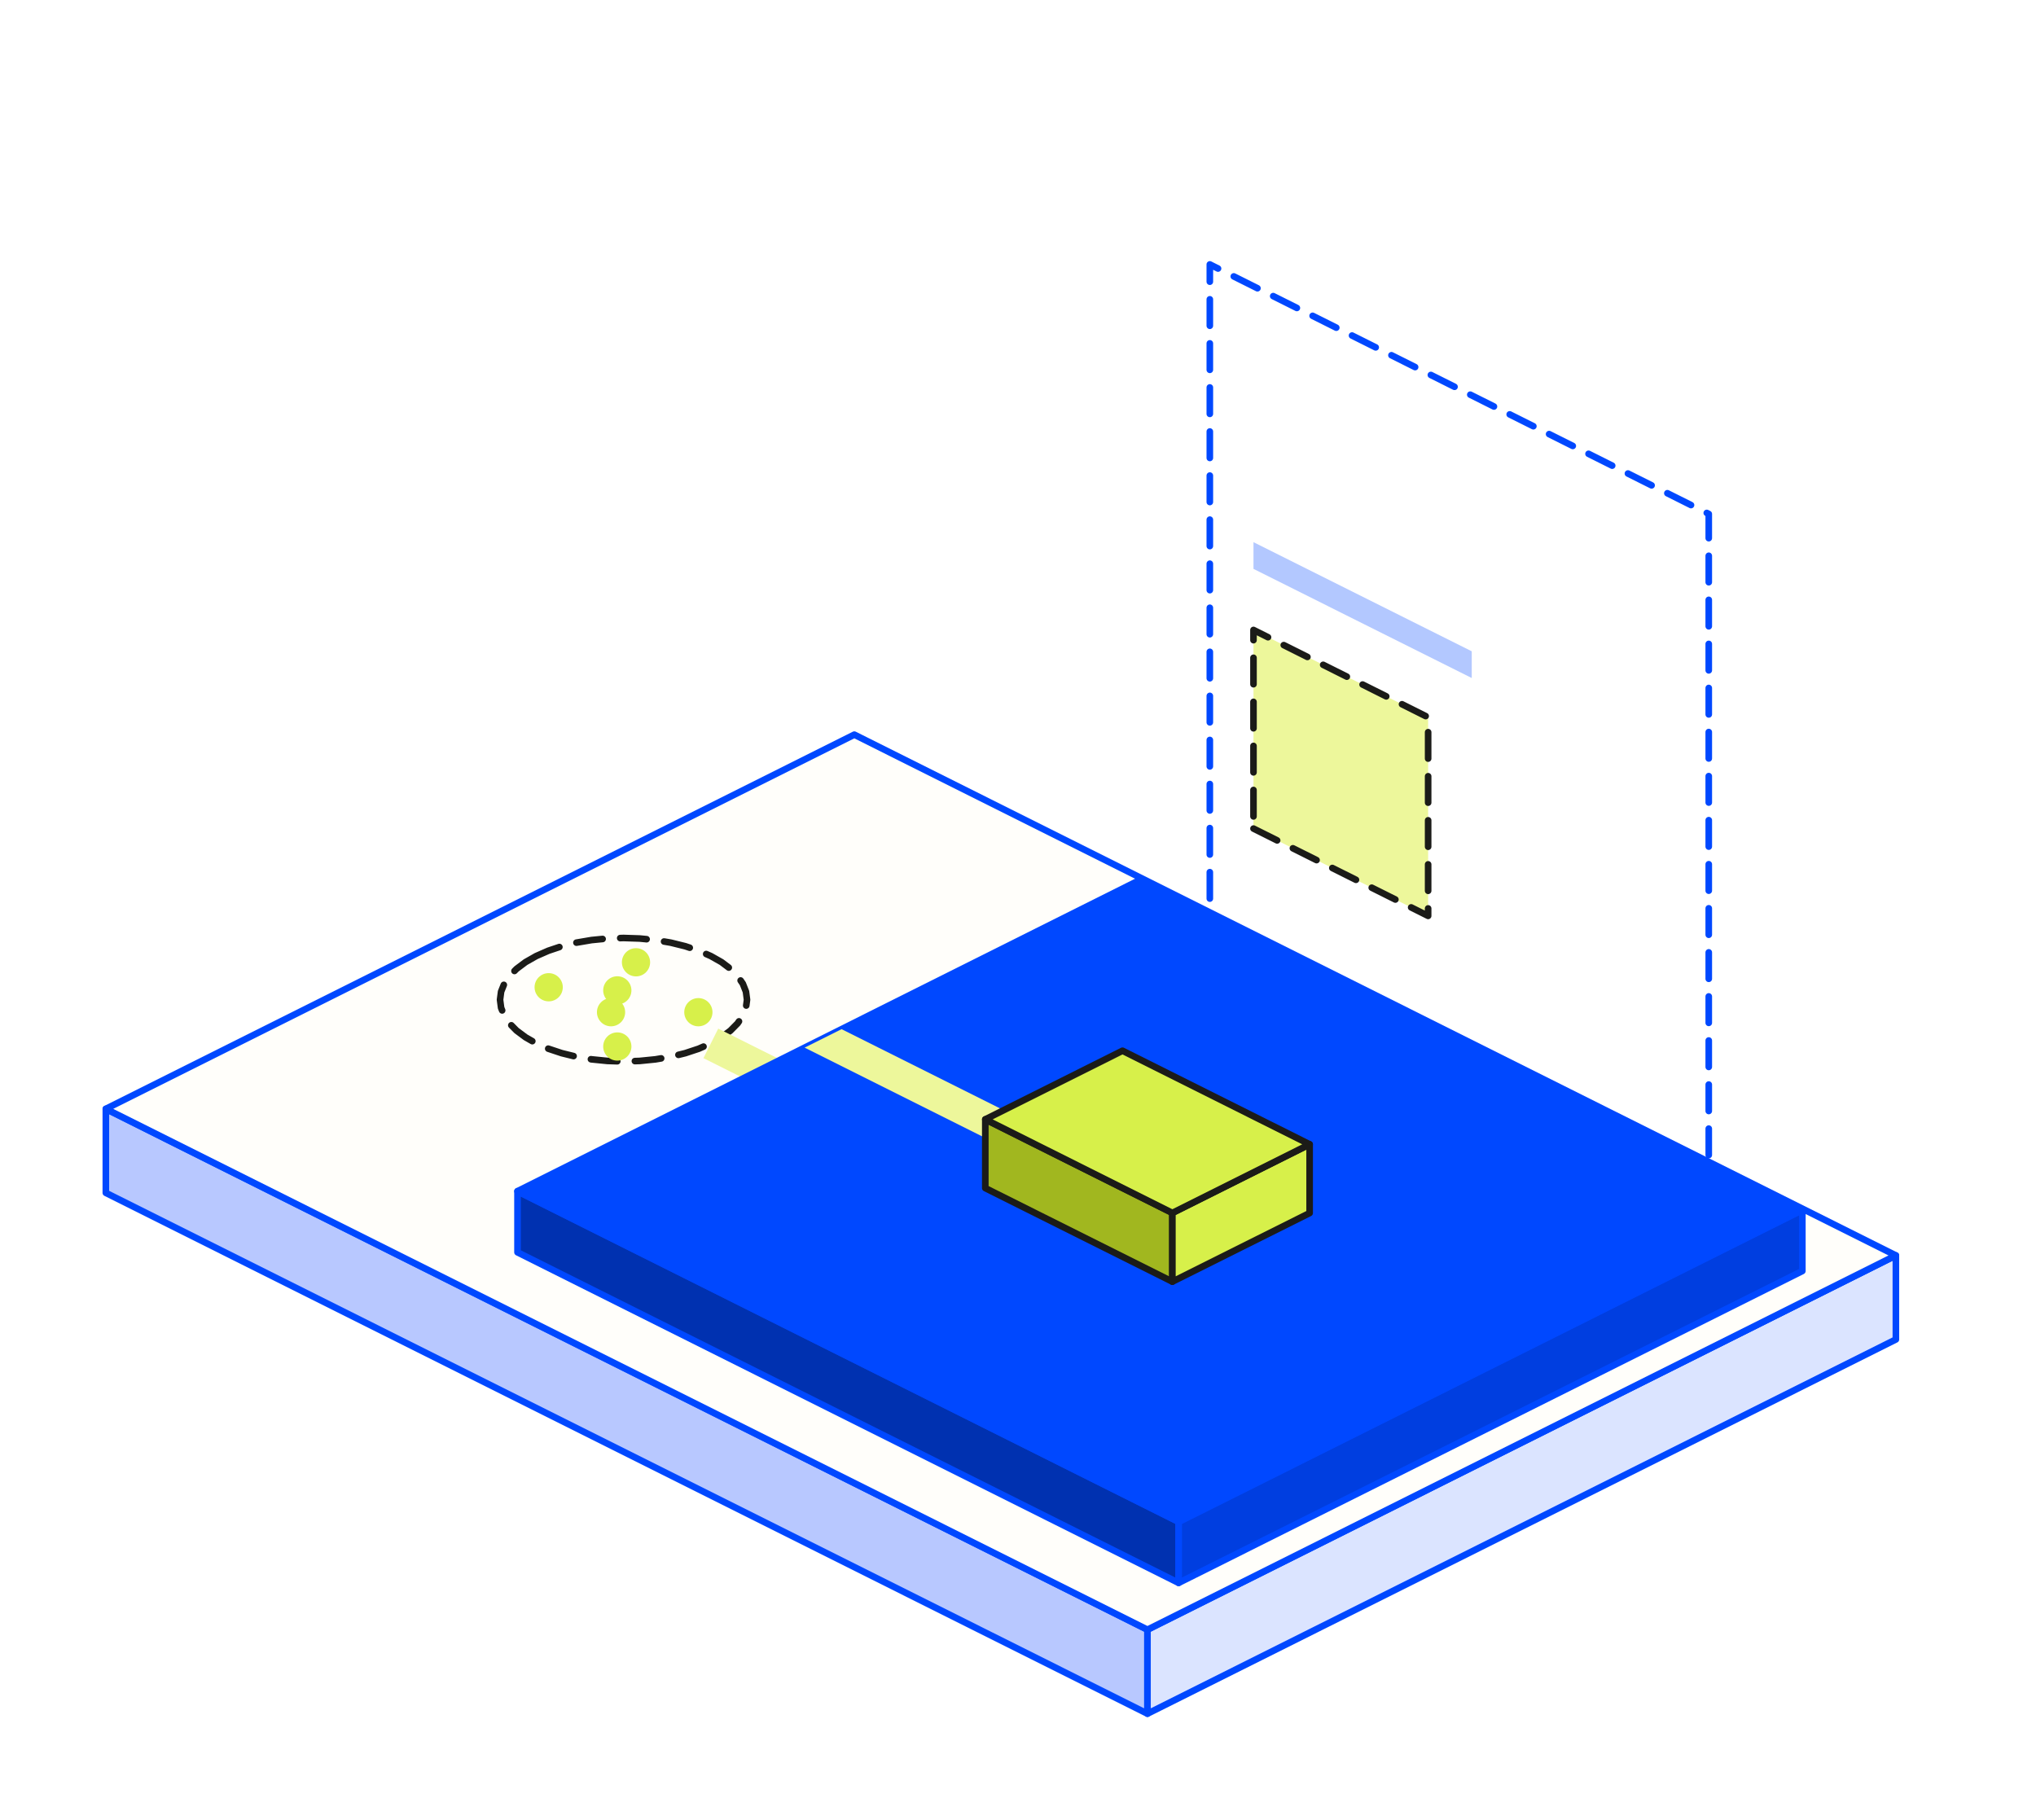
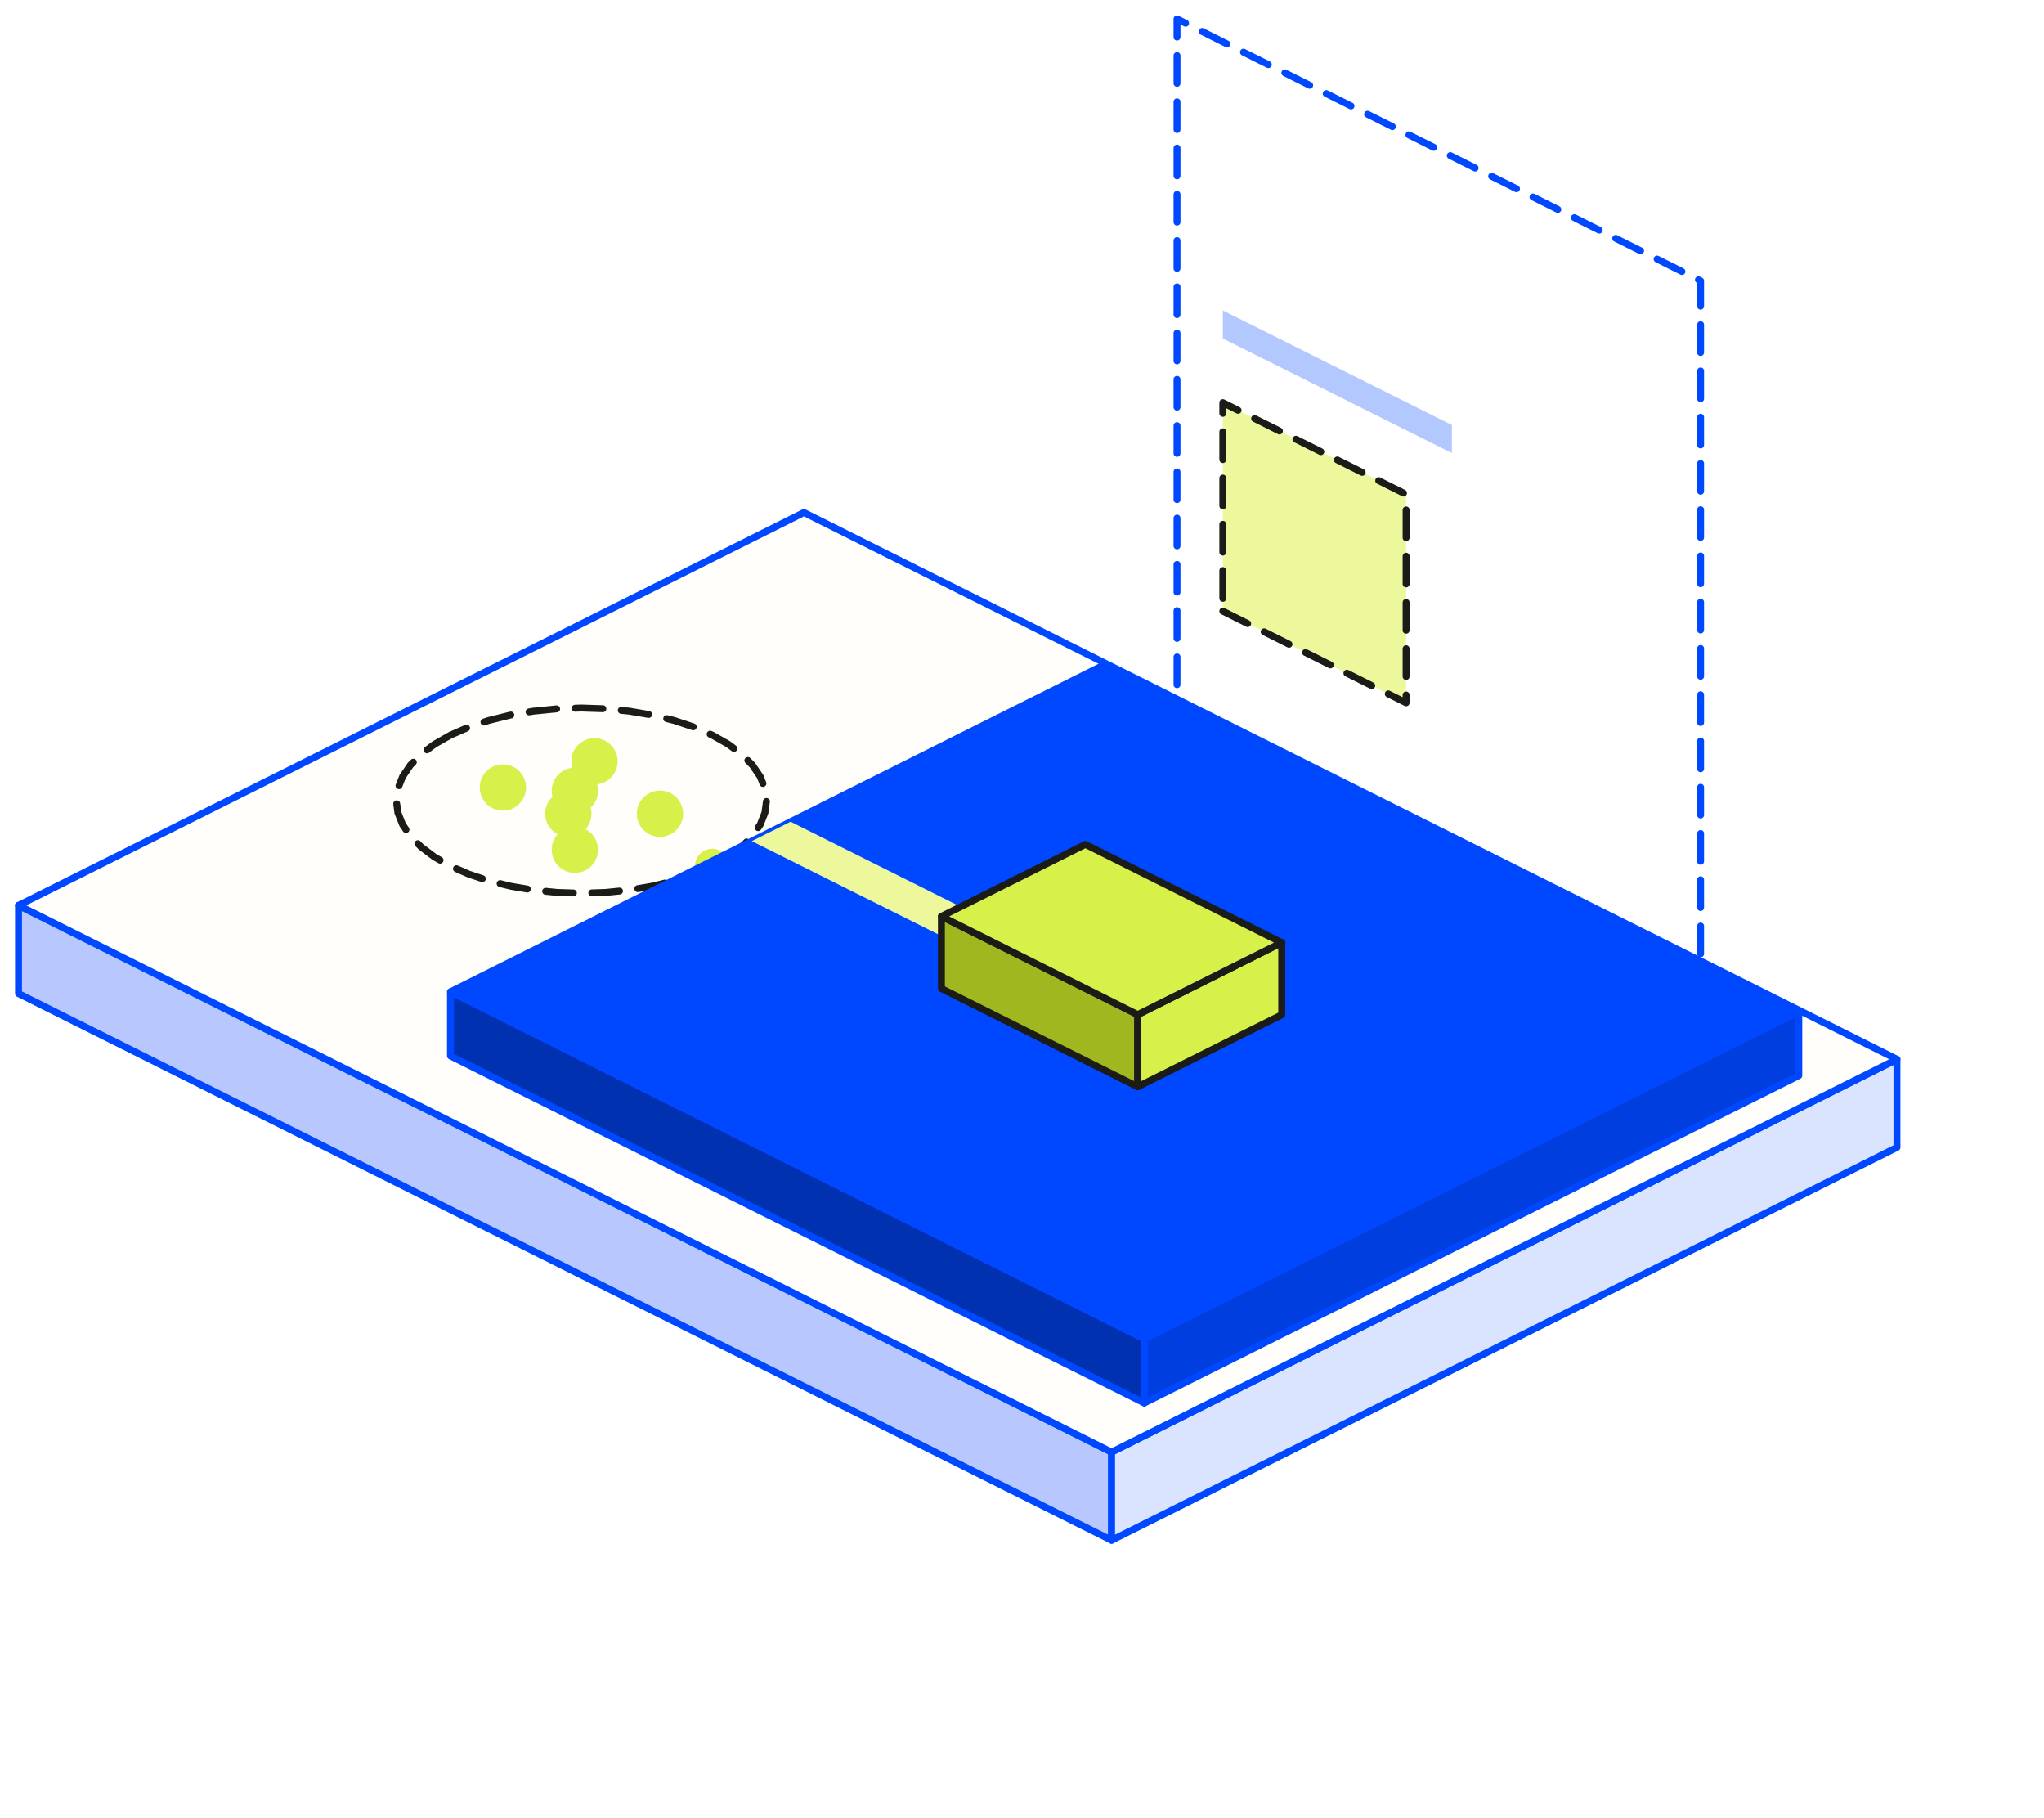
- <svg xmlns="http://www.w3.org/2000/svg" viewBox="570.12 196.34 461.65 412.52" width="462" height="413" aria-hidden="true">
+ <svg xmlns="http://www.w3.org/2000/svg" viewBox="590.12 252.22 441.65 392.52" width="442" height="393" aria-hidden="true">
  <defs>
    <clipPath id="rules-unwritten-clip0">
      <polygon points="978.79,470.63 828.88,395.66 687.46,466.38 837.37,541.35" />
    </clipPath>
  </defs>
  <polygon points="830.3,584.86 594.12,466.76 594.12,447.71 830.3,565.81" fill="#B8C8FF" stroke="#0048FF" stroke-width="1.5" stroke-linejoin="round" stroke-linecap="round" vector-effect="non-scaling-stroke" />
  <polygon points="1000,500 830.3,584.86 830.3,565.81 1000,480.95" fill="#DBE4FF" stroke="#0048FF" stroke-width="1.5" stroke-linejoin="round" stroke-linecap="round" vector-effect="non-scaling-stroke" />
  <polygon points="1000,480.95 763.83,362.85 594.12,447.71 830.3,565.81" fill="#FFFEFA" stroke="#0048FF" stroke-width="1.5" stroke-linejoin="round" stroke-linecap="round" vector-effect="non-scaling-stroke" />
-   <polyline points="691.7,413.06 689.29,414.43 687.25,415.96 685.63,417.6 684.46,419.33 683.74,421.13 683.5,422.96 683.74,424.79 684.46,426.58 685.63,428.32 687.25,429.96 689.29,431.48 691.7,432.86 694.46,434.07 697.5,435.08 700.79,435.89 704.26,436.48 707.85,436.84 711.5,436.96 715.16,436.84 718.75,436.48 722.22,435.89 725.5,435.08 728.55,434.07 731.3,432.86 733.72,431.48 735.75,429.96 737.37,428.32 738.55,426.58 739.26,424.79 739.5,422.96 739.26,421.13 738.55,419.33 737.37,417.6 735.75,415.96 733.72,414.43 731.3,413.06 728.55,411.85 725.5,410.83 722.22,410.02 718.75,409.43 715.16,409.08 711.5,408.96 707.85,409.08 704.26,409.43 700.79,410.02 697.5,410.83 694.46,411.85 691.7,413.06" fill="none" stroke="#1B1B18" stroke-width="1.5" stroke-linejoin="round" stroke-linecap="round" vector-effect="non-scaling-stroke" stroke-dasharray="6 4" />
-   <circle cx="728.47" cy="425.79" r="3.2" fill="#D7F04A" />
-   <circle cx="714.33" cy="414.47" r="3.2" fill="#D7F04A" />
-   <circle cx="708.67" cy="425.79" r="3.2" fill="#D7F04A" />
-   <circle cx="694.53" cy="420.13" r="3.2" fill="#D7F04A" />
-   <circle cx="710.09" cy="433.57" r="3.2" fill="#D7F04A" />
-   <circle cx="710.09" cy="420.84" r="3.2" fill="#D7F04A" />
-   <polyline points="731.3,432.86 763.83,449.12" fill="none" stroke="#EDF79B" stroke-width="7.5" stroke-linejoin="miter" stroke-linecap="butt" vector-effect="non-scaling-stroke" />
+   <polyline points="687.46,410.94 684.01,412.9 681.11,415.08 678.79,417.42 677.11,419.9 676.09,422.47 675.75,425.08 676.09,427.69 677.11,430.26 678.79,432.73 681.11,435.08 684.01,437.26 687.46,439.22 691.4,440.95 695.75,442.4 700.44,443.56 705.39,444.4 710.52,444.91 715.75,445.08 720.97,444.91 726.1,444.4 731.05,443.56 735.75,442.4 740.1,440.95 744.03,439.22 747.48,437.26 750.39,435.08 752.7,432.73 754.38,430.26 755.4,427.69 755.75,425.08 755.4,422.47 754.38,419.9 752.7,417.42 750.39,415.08 747.48,412.9 744.03,410.94 740.1,409.21 735.75,407.76 731.05,406.6 726.1,405.76 720.97,405.25 715.75,405.08 710.52,405.25 705.39,405.76 700.44,406.6 695.75,407.76 691.4,409.21 687.46,410.94" fill="none" stroke="#1B1B18" stroke-width="1.5" stroke-linejoin="round" stroke-linecap="round" vector-effect="non-scaling-stroke" stroke-dasharray="6 4" />
+   <circle cx="732.72" cy="427.91" r="5" fill="#D7F04A" />
+   <circle cx="718.57" cy="416.59" r="5" fill="#D7F04A" />
+   <circle cx="712.92" cy="427.91" r="5" fill="#D7F04A" />
+   <circle cx="698.78" cy="422.25" r="5" fill="#D7F04A" />
+   <circle cx="714.33" cy="435.69" r="5" fill="#D7F04A" />
+   <circle cx="714.33" cy="422.96" r="5" fill="#D7F04A" />
+   <polyline points="744.03,439.22 763.83,449.12" fill="none" stroke="#D7F04A" stroke-width="7.5" stroke-linejoin="round" stroke-linecap="round" vector-effect="non-scaling-stroke" />
  <polygon points="837.37,555.2 687.46,480.24 687.46,466.38 837.37,541.35" fill="#0031B0" stroke="#0048FF" stroke-width="1.5" stroke-linejoin="round" stroke-linecap="round" vector-effect="non-scaling-stroke" />
  <polygon points="978.79,484.48 837.37,555.2 837.37,541.35 978.79,470.63" fill="#003EE0" stroke="#0048FF" stroke-width="1.5" stroke-linejoin="round" stroke-linecap="round" vector-effect="non-scaling-stroke" />
  <polygon points="978.79,470.63 828.88,395.66 687.46,466.38 837.37,541.35" fill="#0048FF" stroke="#0048FF" stroke-width="1.5" stroke-linejoin="round" stroke-linecap="round" vector-effect="non-scaling-stroke" />
  <polygon points="957.57,460.02 844.44,403.44 844.44,256.22 957.57,312.8" fill="rgba(255,254,250,0)" stroke="#0048FF" stroke-width="1.5" stroke-linejoin="round" stroke-linecap="round" vector-effect="non-scaling-stroke" stroke-dasharray="6 4" />
  <polygon points="854.34,325.26 903.83,350.01 903.83,343.95 854.34,319.2" fill="rgba(0,72,255,0.3)" />
  <polygon points="854.34,384.15 893.94,403.95 893.94,358.92 854.34,339.11" fill="#EDF79B" stroke="#1B1B18" stroke-width="1.5" stroke-linejoin="round" stroke-linecap="round" vector-effect="non-scaling-stroke" stroke-dasharray="6 4" />
  <g clip-path="url(#rules-unwritten-clip0)">
    <polyline points="749.69,428.2 816.15,461.43" fill="none" stroke="#EDF79B" stroke-width="7.5" stroke-linejoin="miter" stroke-linecap="butt" vector-effect="non-scaling-stroke" />
  </g>
  <polygon points="835.95,486.89 793.53,465.68 793.53,450.09 835.95,471.31" fill="#A1B71F" stroke="#1B1B18" stroke-width="1.5" stroke-linejoin="round" stroke-linecap="round" vector-effect="non-scaling-stroke" />
  <polygon points="867.07,471.34 835.95,486.89 835.95,471.31 867.07,455.75" fill="#D7F04A" stroke="#1B1B18" stroke-width="1.5" stroke-linejoin="round" stroke-linecap="round" vector-effect="non-scaling-stroke" />
  <polygon points="867.07,455.75 824.64,434.53 793.53,450.09 835.95,471.31" fill="#D7F04A" stroke="#1B1B18" stroke-width="1.5" stroke-linejoin="round" stroke-linecap="round" vector-effect="non-scaling-stroke" />
</svg>
